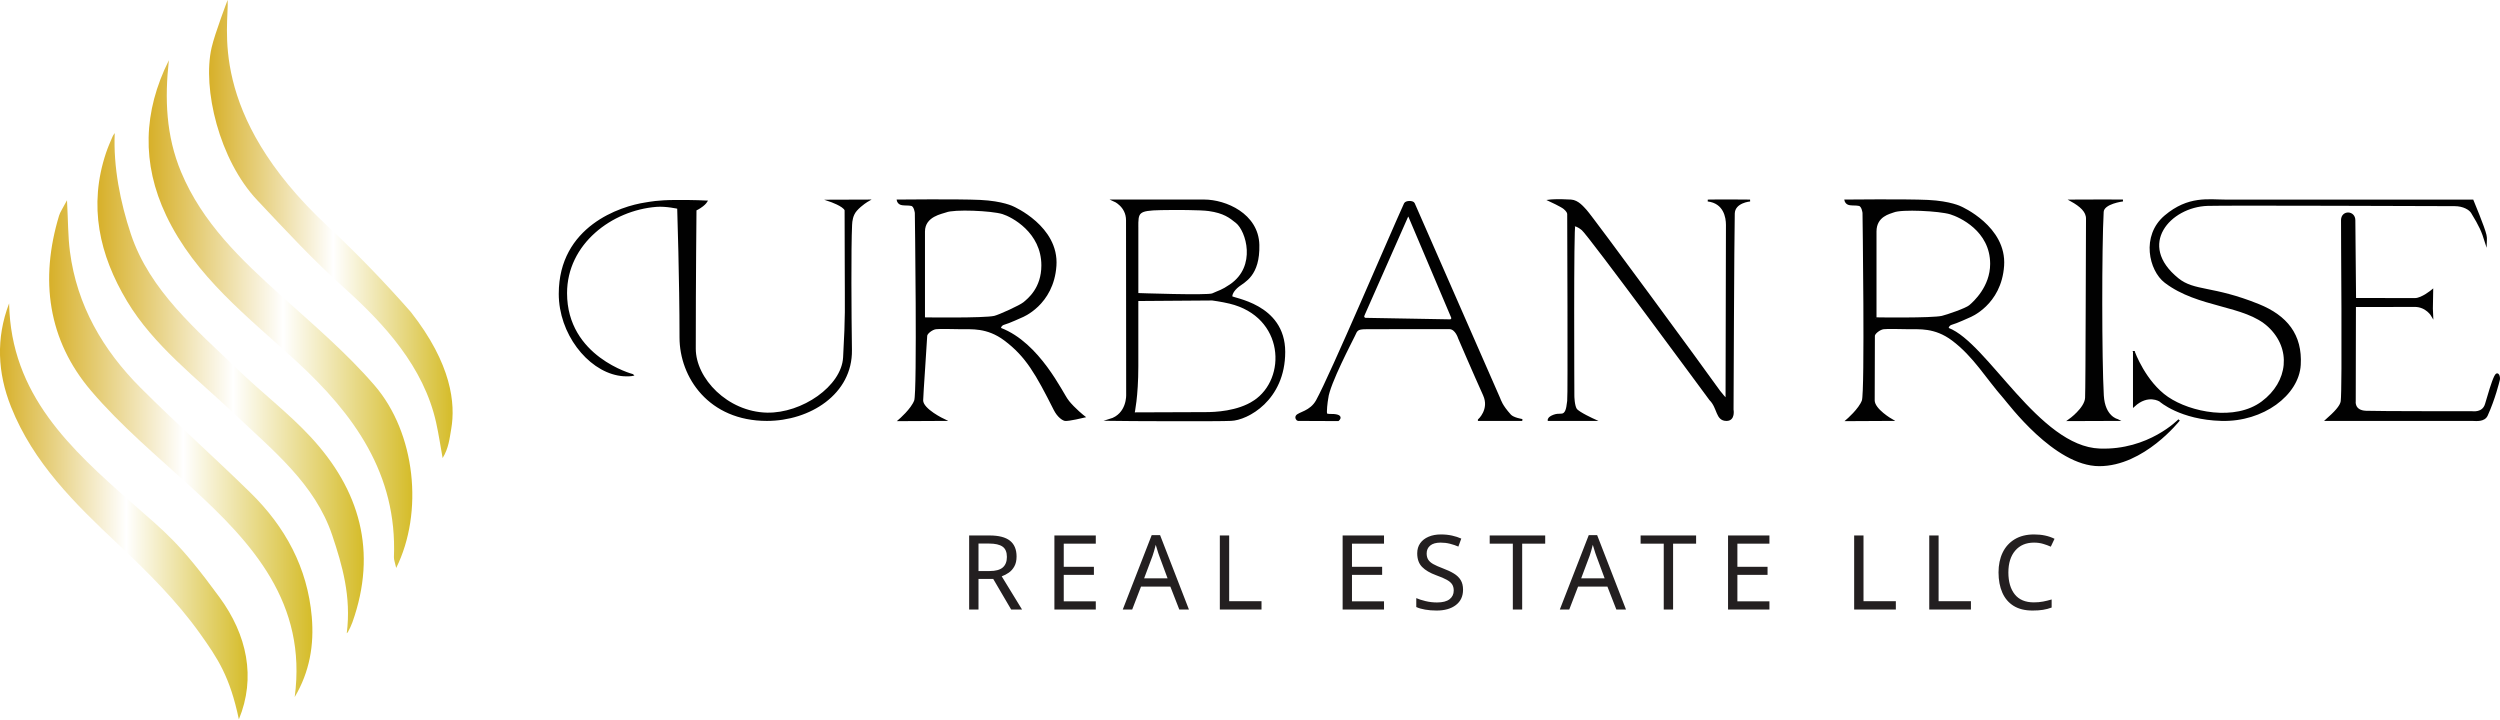
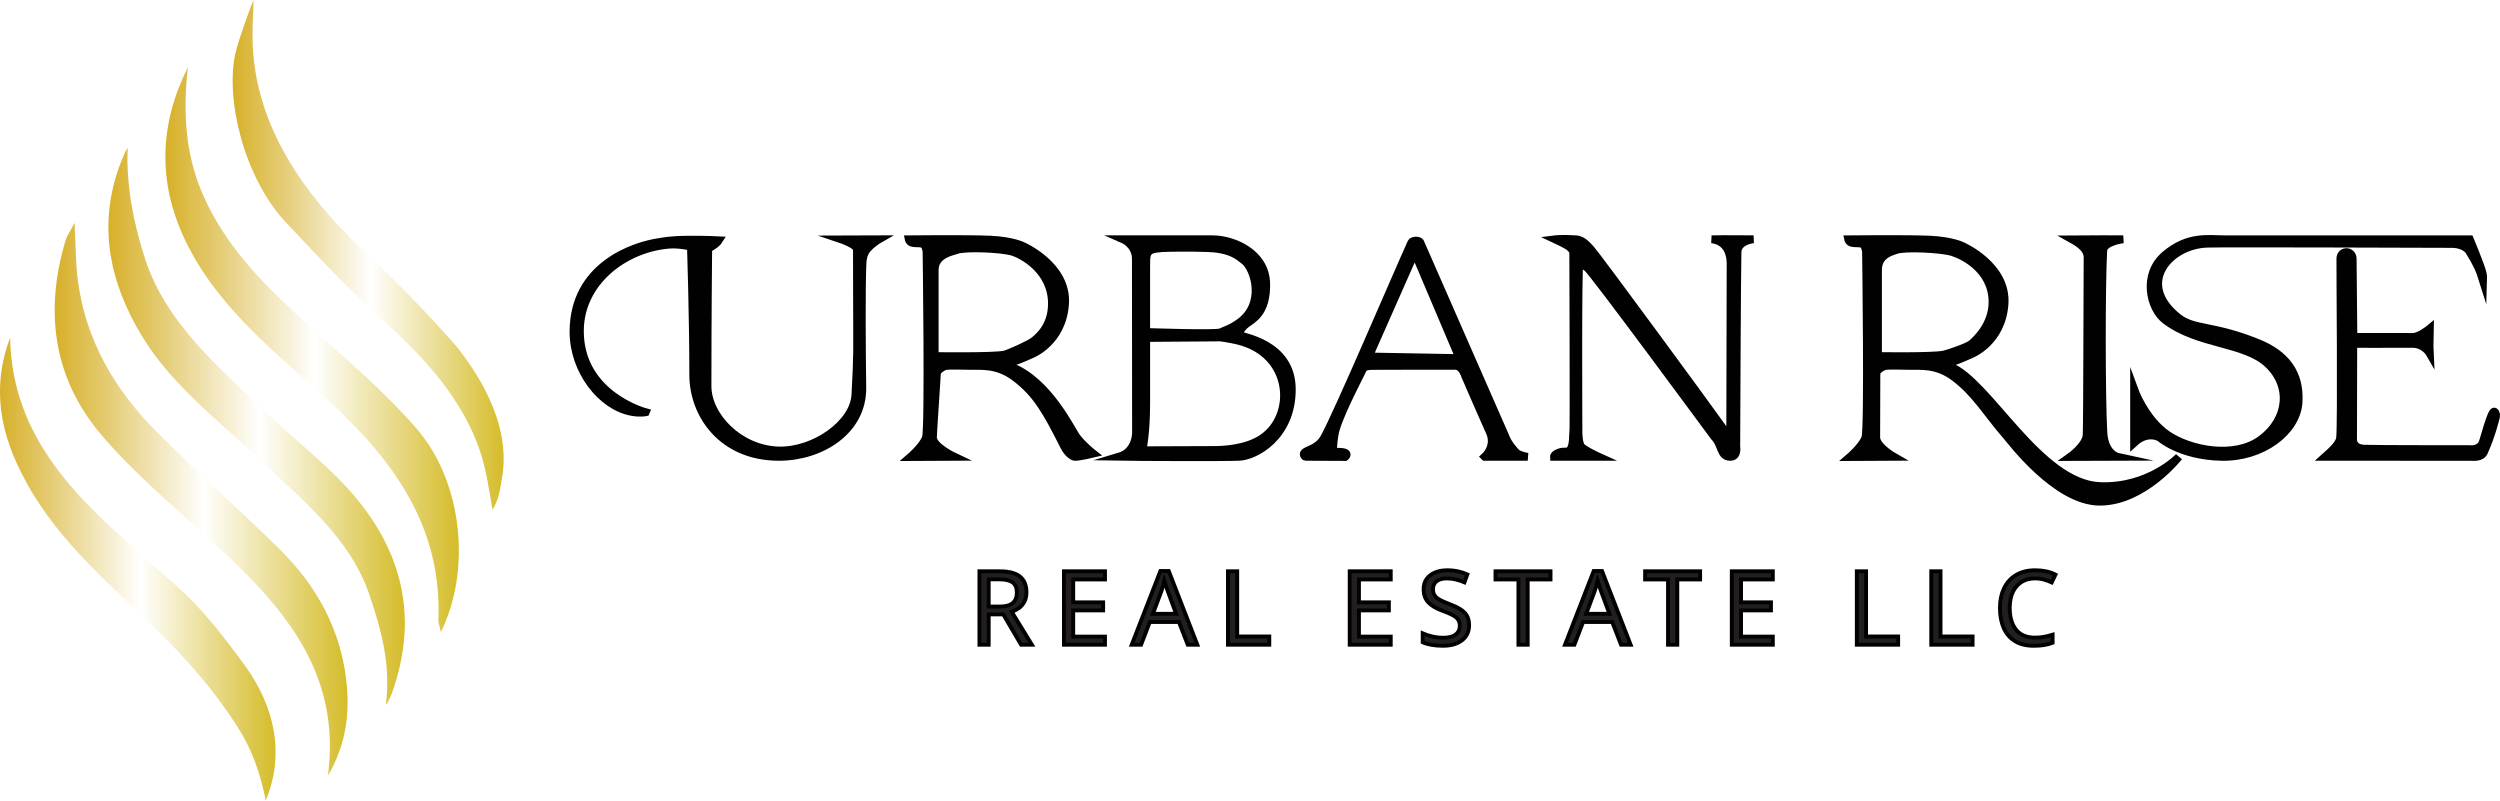
- <svg xmlns="http://www.w3.org/2000/svg" xmlns:xlink="http://www.w3.org/1999/xlink" id="Layer_2" data-name="Layer 2" viewBox="0 0 1328.88 382.36">
+ <svg xmlns="http://www.w3.org/2000/svg" xmlns:xlink="http://www.w3.org/1999/xlink" id="Layer_2" data-name="Layer 2" viewBox="0 0 1922.51 615.53">
  <defs>
    <style>
      .cls-1 {
        fill: url(#linear-gradient);
      }

      .cls-1, .cls-2, .cls-3, .cls-4, .cls-5 {
        stroke-width: 0px;
      }

+       .cls-6 {
+         fill: #231f20;
+         font-family: CalifornianFB-Reg, 'Californian FB';
+         font-size: 79.07px;
+         letter-spacing: .2em;
+         stroke-width: 3px;
+       }
+ 
+       .cls-6, .cls-7 {
+         stroke: #010101;
+         stroke-miterlimit: 10;
+       }
+ 
      .cls-2 {
        fill: url(#linear-gradient-5);
-       }
- 
-       .cls-6 {
-         fill: #010101;
-         stroke: #010101;
-         stroke-miterlimit: 10;
      }

      .cls-3 {
        fill: url(#linear-gradient-2);
      }

      .cls-4 {
        fill: url(#linear-gradient-3);
      }

      .cls-7 {
-         fill: #231f20;
-         font-family: CalifornianFB-Reg, 'Californian FB';
-         font-size: 55.13px;
-         letter-spacing: .2em;
+         fill: #010101;
+         stroke-width: 6px;
      }

      .cls-5 {
        fill: url(#linear-gradient-4);
      }
    </style>
-     <linearGradient id="linear-gradient" x1="51.78" y1="203.69" x2="193.37" y2="203.69" gradientUnits="userSpaceOnUse">
+     <linearGradient id="linear-gradient" x1="83.35" y1="327.91" x2="311.29" y2="327.91" gradientUnits="userSpaceOnUse">
      <stop offset="0" stop-color="#d7b029" />
      <stop offset=".19" stop-color="#e5cd77" />
      <stop offset=".51" stop-color="#fff" />
      <stop offset="1" stop-color="#d5bc29" />
    </linearGradient>
-     <linearGradient id="linear-gradient-2" x1="79" y1="166.97" x2="219.18" y2="166.97" xlink:href="#linear-gradient" />
-     <linearGradient id="linear-gradient-3" x1="26.13" y1="238.46" x2="166.05" y2="238.46" xlink:href="#linear-gradient" />
-     <linearGradient id="linear-gradient-4" x1="0" y1="271.83" x2="131.63" y2="271.83" xlink:href="#linear-gradient" />
-     <linearGradient id="linear-gradient-5" x1="111.14" y1="121.74" x2="240.6" y2="121.74" xlink:href="#linear-gradient" />
+     <linearGradient id="linear-gradient-2" x1="127.18" y1="268.79" x2="352.84" y2="268.79" xlink:href="#linear-gradient" />
+     <linearGradient id="linear-gradient-3" x1="42.06" y1="383.89" x2="267.31" y2="383.89" xlink:href="#linear-gradient" />
+     <linearGradient id="linear-gradient-4" x1="0" y1="437.6" x2="211.91" y2="437.6" xlink:href="#linear-gradient" />
+     <linearGradient id="linear-gradient-5" x1="178.92" y1="195.99" x2="387.32" y2="195.99" xlink:href="#linear-gradient" />
  </defs>
  <g id="Layer_1-2" data-name="Layer 1">
    <g>
-       <path class="cls-1" d="m60.99,70.74c-.8,17.94,2.95,36.78,8.57,53.68,10,30.07,34.95,50.94,57.12,72.27,12.54,12.07,26.51,22.74,38.33,35.44,26.32,28.29,35.65,61.06,22.32,98.63-.63,1.78-1.48,3.49-2.36,5.15-.3.57-1.04.92-.64.59,2.43-19.38-2.36-35.96-7.73-51.97-9.14-27.26-31.39-44.98-51.99-64.52-19.99-18.96-42.93-36.32-57.04-59.85-14.82-24.71-20.66-50.78-11.18-78.99.96-2.86,2.18-5.65,3.38-8.43.43-.99,1.13-1.86,1.23-2.02Z" />
-       <path class="cls-3" d="m89.77,32.04c-2.28,20.38-1.52,40.15,6.46,59.31,11.29,27.09,31.8,46.55,53.01,65.66,17.12,15.42,34.88,30.48,49.86,47.86,21.89,25.39,26.11,67.55,11.5,97.02-.61-2.81-1.27-4.3-1.21-5.76,1.79-44.23-21.17-75.91-51.86-104.11-25.59-23.51-53.71-44.92-69.19-77.49-13.15-27.68-12.21-55.23,1.42-82.49Z" />
-       <path class="cls-4" d="m156.65,370.49c6.62-49.88-22.22-81.59-55.07-111.56-18.16-16.57-37.23-32.52-53.1-51.13-23.09-27.06-27.35-59.2-17.08-93.18.59-1.95,1.87-3.69,4.22-8.18.59,11.1.51,19.26,1.55,27.27,3.71,28.65,17.54,52.38,37.58,72.44,19.02,19.04,39.18,36.94,58.4,55.78,18.46,18.09,30.28,39.76,32.57,65.95,1.31,14.98-1.14,29.26-9.06,42.62Z" />
-       <path class="cls-5" d="m4.85,161.3c.93,48.6,32.74,77.34,65.35,106.11,17.8,15.7,24.94,20.63,46.53,50.15,14.6,19.96,19.39,42.61,10.24,64.8-4.77-22.75-11.23-32.37-20.72-45.68-12.4-17.4-27.96-32.83-43.63-47.55-22.82-21.44-44.93-43.14-56.76-72.91-7.16-18.01-8.09-36.39-1.03-54.92Z" />
-       <path class="cls-2" d="m121.01,0c.92,13.4-11.36,60.04,52.97,120.07,15.54,14.5,30.38,29.81,44.38,45.76,21.85,27.8,23.78,48.86,21.49,62.14-.87,5.06-1.36,10.27-4.57,15.52-1.15-6.33-2.08-12.7-3.48-18.97-6.59-29.48-27.41-52.24-48.79-71.45-17.2-15.46-30.41-29.85-46.25-46.63-20.27-21.47-29.27-59.41-24.28-81.12,1.75-7.62,8.51-25.31,8.51-25.31Z" />
+       <path class="cls-1" d="m98.19,113.88c-1.29,28.89,4.75,59.22,13.8,86.42,16.1,48.4,56.27,82.01,91.95,116.35,20.19,19.43,42.68,36.6,61.71,57.05,42.37,45.54,57.39,98.3,35.93,158.78-1.01,2.86-2.38,5.61-3.8,8.3-.49.92-1.67,1.48-1.03.94,3.91-31.2-3.81-57.9-12.45-83.66-14.72-43.89-50.53-72.41-83.7-103.87-32.19-30.52-69.11-58.48-91.82-96.34-23.86-39.78-33.26-81.75-18-127.15,1.55-4.61,3.52-9.09,5.44-13.57.68-1.59,1.82-2.99,1.97-3.24Z" />
+       <path class="cls-3" d="m144.52,51.59c-3.66,32.81-2.45,64.64,10.41,95.48,18.18,43.61,51.19,74.94,85.34,105.7,27.56,24.83,56.15,49.07,80.27,77.04,35.24,40.87,42.03,108.75,18.51,156.19-.99-4.52-2.05-6.92-1.95-9.27,2.89-71.2-34.08-122.2-83.48-167.6-41.19-37.85-86.47-72.32-111.38-124.75-21.17-44.57-19.66-88.92,2.28-132.79Z" />
+       <path class="cls-4" d="m252.18,596.43c10.66-80.29-35.77-131.35-88.66-179.6-29.24-26.67-59.93-52.35-85.49-82.31-37.16-43.57-44.03-95.31-27.49-150.01.95-3.14,3.02-5.94,6.79-13.17.95,17.88.82,31.01,2.49,43.91,5.97,46.12,28.24,84.33,60.5,116.61,30.62,30.65,63.07,59.46,94.02,89.79,29.71,29.12,48.74,64.01,52.43,106.17,2.11,24.12-1.84,47.1-14.59,68.6Z" />
+       <path class="cls-5" d="m7.8,259.67c1.5,78.24,52.71,124.5,105.21,170.82,28.65,25.28,40.15,33.22,74.91,80.74,23.51,32.14,31.21,68.59,16.48,104.31-7.68-36.63-18.08-52.11-33.35-73.53-19.96-28.01-45.02-52.85-70.24-76.55-36.74-34.52-72.33-69.45-91.37-117.37-11.52-29-13.02-58.59-1.65-88.41Z" />
+       <path class="cls-2" d="m194.8,0c1.48,21.57-18.28,96.66,85.28,193.29,25.02,23.34,48.91,47.99,71.45,73.66,35.18,44.75,38.28,78.66,34.6,100.04-1.41,8.15-2.19,16.53-7.35,24.99-1.85-10.18-3.35-20.44-5.61-30.53-10.61-47.46-44.12-84.09-78.54-115.03-27.69-24.89-48.96-48.06-74.45-75.06-32.63-34.56-47.12-95.64-39.09-130.59,2.82-12.27,13.71-40.75,13.71-40.75Z" />
    </g>
-     <text class="cls-7" transform="translate(509.81 323.99)">
+     <text class="cls-6" transform="translate(745.52 495.8)">
      <tspan x="0" y="0">REAL ESTATE LLC</tspan>
    </text>
    <g>
-       <path class="cls-6" d="m336.22,199.32s-35.3-9.26-35.3-43.5c0-26.44,24.08-44.51,47.98-46.36,5.21-.4,11.56,1.06,11.56,1.06,0,0,1.24,38.2,1.24,68.84,0,21.08,15.41,43.88,45.95,43.88,22.65,0,45.03-14.05,44.7-37.16-.27-19.14-.5-53.99.08-66.56.09-2.02.41-5.26,2.66-7.82,2.71-3.08,6.3-5.12,6.3-5.12l-20.31.07s7.52,2.54,8.37,5.04c0,6.37.06,18.12.07,27.98.02,27.05.43,26.12-.87,50.3-.84,15.66-22.2,30.28-40.99,29.87-21.16-.46-38.32-18.37-38.32-34.54,0-36.85.38-73.78.38-73.78,0,0,1.78-.78,3.69-2.27,1.44-1.12,2.08-2.16,2.08-2.16,0,0-6.36-.36-16.62-.29-9.5.06-13.35.95-15.62,1.29-13.24,1.96-45.74,12.52-45.74,48.1,0,20.92,14.95,39.89,31.02,42.92,4.71.89,7.7.22,7.7.22Z" />
-       <path class="cls-6" d="m567.5,212.97c-2.97-3.78-15.08-30.38-35.72-38.24-.45-.18-.06-2.13,2.03-2.65,2.11-.51,9.29-3.8,9.29-3.8,0,0,16.52-6.34,17.95-27,1.44-20.66-22.57-31.1-22.57-31.1,0,0-5.4-2.83-17.44-3.41-12.02-.55-43.84-.2-43.84-.2,0,0,.34,1.78,2.47,2.03,2.25.26,2.92,0,4.81.37,1.89.37,2.3,4.19,2.3,4.19,0,0,1.33,95.17-.35,99.83-1.68,4.64-8.37,10.37-8.37,10.37l23.76-.12s-11.61-5.45-11.61-10.41c0-2.38,2.15-32.83,2.15-34.3s3.04-3.8,5.15-4.04c2.22-.23,7.53-.1,13.11,0,5.6.12,14.03-.98,23.51,6.09,11.59,8.68,16.86,18.14,26.4,37.03,2.01,4.02,4.64,5.47,5.58,5.63,1.76.29,10.11-1.72,10.11-1.72,0,0-5.09-3.93-8.74-8.54Zm-76.33-43.78v-46.12c0-8.53,9.81-9.89,11.58-10.63,4.3-1.8,24.41-.94,30.26.88,4.94,1.53,21.03,9.85,21.03,27.76,0,12.33-7.44,18.05-9.7,19.95-2.01,1.69-13.21,6.77-15.73,7.36-5.43,1.27-37.43.8-37.43.8Z" />
-       <path class="cls-6" d="m1116.06,238.93c-32.62-1.21-59.9-56.35-80.54-64.2-.45-.18-.06-2.13,2.03-2.65,2.11-.51,9.29-3.8,9.29-3.8,0,0,16.52-6.34,17.95-27s-22.57-31.1-22.57-31.1c0,0-5.4-2.83-17.44-3.41-12.02-.55-43.84-.2-43.84-.2,0,0,.34,1.78,2.47,2.03,2.25.26,2.92,0,4.81.37,1.89.37,2.3,4.19,2.3,4.19,0,0,1.33,95.17-.35,99.83-1.68,4.64-8.37,10.37-8.37,10.37l23.76-.12s-9.56-5.45-9.56-10.41c0-2.38.1-32.83.1-34.3s3.04-3.8,5.15-4.04c2.22-.23,7.53-.1,13.11,0,5.6.12,14.03-.98,23.51,6.09,11.59,8.68,18.22,20.38,27.5,30.86,2.42,2.73,26.93,35.85,50.5,35.85s42.41-24.05,42.41-24.05c0,0-15.96,16.67-42.23,15.69Zm-119.1-69.74v-46.12c0-8.53,7.76-9.89,9.53-10.63,4.3-1.8,24.47-.8,30.32,1.01,4.94,1.53,21.56,8.91,21.56,26.82,0,12.33-9.06,20.48-11.32,22.37-2.01,1.69-12.19,5.15-14.71,5.74-5.43,1.27-35.38.8-35.38.8Z" />
-       <path class="cls-6" d="m654.55,157.78c-.1-1.19.66-3.36,3.67-5.77,3-2.4,11.1-5.58,10.69-21.85-.39-16.27-17.56-23.59-28.8-23.59h-47.88s6.81,2.93,6.81,10.5.08,92.73.08,92.73c0,0,.51,10.55-9.23,13.42,7.69.14,58.74.35,64.42,0,8.58-.23,28.35-10.71,28.35-36.15s-28-28.11-28.11-29.3Zm-49.97-36.66c-.04-8.41,0-9.69,12.57-9.93,7.47-.14,20.92-.14,25.48.51,8.04,1.15,11.14,3.63,14.65,6.44,5.54,4.45,11.39,23.5-3.23,33.45-4.55,3.1-5.84,3.14-9.52,4.83-2.53,1.16-39.94-.16-39.94-.16,0,0,0-33.26,0-35.14Zm62.04,92.27c-8.7,5.71-20.81,6.17-25.75,6.17-4.6,0-38.28.14-38.28.14,0,0,1.99-8.8,1.99-25.03v-35.16l39.79-.29s4.92.64,9.28,1.69c29.68,7.14,31.12,40.56,12.97,52.49Z" />
-       <path class="cls-6" d="m786.08,223.24h23.08s-4.82-.74-6.42-2.52c-4.71-5.23-5.24-7.67-5.89-9.14-.65-1.47-45.34-103.4-45.34-103.4-.57-1.21-4.16-1.11-4.72.1-7.32,16-39.18,90.94-46.79,104.71-3.35,6.07-9.63,6.41-10.76,8.22-.59.94.4,2.03.69,2.03s21.36.09,21.36.09c0,0,3.68-2.98-4.77-2.82-.69.01-1.28-.11-1.53-.51-.47-.76.19-6.51.56-8.34.76-7.55,13.03-30.75,14.2-33.28,1.33-2.89,1.5-3.88,6.4-3.88,4.53,0,40.93-.14,44.4-.04,3.47.12,5.01,5.27,5.01,5.27,0,0,8.49,19.72,13.25,30.22,3.51,7.73-2.73,13.28-2.73,13.28Zm-61.33-55.57l23.27-52.64c.21-.48.88-.48,1.09,0l22.73,53.62c.33.75-.22,1.6-1.04,1.6l-44.87-.8c-.92,0-1.54-.94-1.17-1.78Z" />
-       <path class="cls-6" d="m833.57,212.85c.35-1.54-.02-98.99-.02-98.99,0-.88-.56-1.86-2.04-3.12s-7.75-4.16-7.75-4.16c0,0,3.59-.46,11.32,0,3.66.22,6.43,3.78,7.87,5.29,3.01,3.15,65.5,88.34,68.65,92.97,3.16,4.63,6.08,7.58,6.12,7.62,0,0,.21-89.08.21-92.96s-1.22-11.83-10.14-12.91c5.48-.17,22.46,0,22.46,0,0,0-8.47.69-8.63,6.92-.3,12.09-.65,104.23-.65,104.23,0,0,1.05,5.51-3.23,5.51-5.47,0-4.22-6.43-8.69-10.9-1.36-1.79-64.72-87.95-67.93-90.39-.84-.64-2.07-1.74-4.23-2.3-.97-.26-.53,90.94-.53,90.94,0,0,.09,5.03,1.35,6.95,1.26,1.91,9.68,5.71,9.68,5.71h-24.23s-.12-1.29,2.87-2.37c2.7-.97,4.05.06,5.48-1.08,1.74-1.4,1.77-5.62,2.07-6.94Z" />
-       <path class="cls-6" d="m1125.49,223.24l-25.62.09s8.65-6.11,8.96-11.82c.31-5.71.41-91.19.49-95.18.09-3.99-3.38-6.99-8.37-9.76,8.39-.11,27.49,0,27.49,0,0,0-10.46,1.27-10.72,6.02-1.03,18.57-1.01,78.63.07,97.63.65,11.49,7.68,13.01,7.68,13.01Z" />
-       <path class="cls-6" d="m1134.28,187.06s5.8,16.09,17.87,24.33c12.07,8.23,35.99,13.11,50.36,2.4,14.36-10.7,16.15-28.55,3.49-40.38-12.67-11.83-37.37-10.04-55.03-23.51-8.2-6.26-12.45-24.46-.05-34.96,12.4-10.5,23.11-8.35,32-8.35h131.4s6.14,14.74,6.87,18.32c.41,2.02.17,2.19.14,3.69-1.75-5.64-3.1-8.67-7.39-15.67-1.07-1.75-4.37-3.85-9.22-3.85-7.95,0-120.76-.47-131.24-.14-20.12.62-38.45,21.1-15.86,39.35,8.75,7.07,18.47,3.94,42.87,13.8,14.93,6.03,22.9,16.02,21.98,31.83-.92,15.81-19.61,29.9-41.58,29.32-21.97-.58-32.69-10.2-32.69-10.2,0,0-6.39-4.23-13.91,2.7v-28.68Z" />
-       <path class="cls-6" d="m1328.32,201.82c-.32,1.25-2.46,10.12-6.44,18.89-1.45,3.19-5.83,2.55-7.22,2.55-13.96-.02-39.16-.02-77.98-.02,4.35-3.85,7.68-7.24,8.03-9.91.91-6.96.06-92.63.17-96.45.13-4.7,6.61-4.51,6.61.21,0,5.53.38,41.81.38,41.81,0,0,23.1.04,31.84.04,3.7,0,9.16-4.56,9.16-4.56l-.17,9.7.17,3.78s-3.02-5.3-9.49-5.22c-6.48.09-31.58.03-31.58.03l-.1,50.52s-.87,5.39,5.96,5.66c6.83.27,55.57.22,56.14.22.56,0,6.1.95,7.62-4.26,1.52-5.21,3.43-11.78,4.88-14.7,1.45-2.91,2.34.45,2.02,1.7Z" />
+       <path class="cls-7" d="m496.57,317.01s-50.63-13.28-50.63-62.38c0-37.92,34.54-63.83,68.81-66.49,7.47-.58,16.58,1.52,16.58,1.52,0,0,1.78,54.79,1.78,98.73,0,30.24,22.1,62.93,65.9,62.93,32.49,0,64.58-20.15,64.11-53.29-.39-27.45-.72-77.43.12-95.47.13-2.9.59-7.54,3.82-11.21,3.89-4.41,9.04-7.35,9.04-7.35l-29.13.1s10.78,3.64,12,7.23c0,9.14.08,25.98.09,40.13.03,38.79.62,37.47-1.24,72.13-1.21,22.45-31.84,43.43-58.79,42.84-30.35-.67-54.96-26.35-54.96-49.53,0-52.85.55-105.81.55-105.81,0,0,2.55-1.12,5.29-3.25,2.06-1.61,2.98-3.1,2.98-3.1,0,0-9.12-.51-23.84-.42-13.63.09-19.15,1.36-22.41,1.85-18.99,2.81-65.61,17.96-65.61,68.99,0,30.01,21.43,57.21,44.49,61.55,6.75,1.27,11.04.32,11.04.32Z" />
+       <path class="cls-7" d="m828.26,336.59c-4.27-5.41-21.63-43.58-51.23-54.85-.65-.26-.09-3.06,2.91-3.8,3.03-.74,13.33-5.44,13.33-5.44,0,0,23.69-9.09,25.75-38.72,2.06-29.63-32.37-44.61-32.37-44.61,0,0-7.74-4.06-25.01-4.88-17.24-.79-62.88-.29-62.88-.29,0,0,.48,2.55,3.55,2.91,3.22.37,4.19,0,6.9.53,2.7.53,3.3,6,3.3,6,0,0,1.91,136.5-.5,143.18-2.41,6.65-12.01,14.87-12.01,14.87l34.07-.18s-16.65-7.81-16.65-14.93c0-3.41,3.09-47.08,3.09-49.2s4.35-5.44,7.39-5.8c3.18-.32,10.8-.15,18.8,0,8.03.18,20.13-1.41,33.72,8.74,16.62,12.45,24.19,26.01,37.87,53.11,2.88,5.77,6.65,7.84,8,8.08,2.53.41,14.51-2.47,14.51-2.47,0,0-7.3-5.63-12.53-12.25Zm-109.47-62.79v-66.15c0-12.24,14.07-14.18,16.61-15.24,6.17-2.58,35-1.35,43.4,1.26,7.09,2.2,30.15,14.13,30.15,39.82,0,17.68-10.68,25.89-13.92,28.61-2.88,2.42-18.95,9.71-22.56,10.55-7.79,1.82-53.69,1.15-53.69,1.15Z" />
+       <path class="cls-7" d="m1614.99,373.82c-46.78-1.74-85.9-80.81-115.5-92.08-.65-.26-.09-3.06,2.91-3.8,3.03-.74,13.33-5.44,13.33-5.44,0,0,23.69-9.09,25.75-38.72s-32.37-44.61-32.37-44.61c0,0-7.74-4.06-25.01-4.88-17.24-.79-62.88-.29-62.88-.29,0,0,.48,2.55,3.55,2.91,3.22.37,4.19,0,6.9.53,2.7.53,3.3,6,3.3,6,0,0,1.91,136.5-.5,143.18-2.41,6.65-12.01,14.87-12.01,14.87l34.07-.18s-13.71-7.81-13.71-14.93c0-3.41.15-47.08.15-49.2s4.35-5.44,7.39-5.8c3.18-.32,10.8-.15,18.8,0,8.03.18,20.13-1.41,33.72,8.74,16.62,12.45,26.13,29.23,39.44,44.26,3.47,3.92,38.63,51.42,72.42,51.42s60.82-34.49,60.82-34.49c0,0-22.89,23.91-60.57,22.51Zm-170.81-100.02v-66.15c0-12.24,11.13-14.18,13.67-15.24,6.17-2.58,35.09-1.15,43.48,1.45,7.09,2.2,30.93,12.78,30.93,38.46,0,17.68-13,29.37-16.24,32.09-2.88,2.42-17.49,7.39-21.1,8.23-7.79,1.82-50.74,1.15-50.74,1.15Z" />
+       <path class="cls-7" d="m953.1,257.44c-.15-1.71.94-4.83,5.27-8.27,4.3-3.44,15.92-8,15.33-31.34-.56-23.33-25.19-33.84-41.31-33.84h-68.68s9.77,4.21,9.77,15.07.12,133,.12,133c0,0,.74,15.12-13.24,19.24,11.03.21,84.24.5,92.39,0,12.3-.32,40.66-15.36,40.66-51.85s-40.16-40.31-40.31-42.02Zm-71.67-52.58c-.05-12.06,0-13.89,18.03-14.24,10.72-.21,30-.2,36.54.74,11.53,1.64,15.97,5.21,21,9.24,7.94,6.38,16.34,33.71-4.64,47.98-6.53,4.44-8.38,4.51-13.66,6.93-3.63,1.66-57.28-.24-57.28-.24,0,0,.01-47.69,0-50.4Zm88.98,132.33c-12.47,8.19-29.84,8.85-36.93,8.85-6.59,0-54.9.2-54.9.2,0,0,2.85-12.62,2.85-35.9v-50.43l57.07-.42s7.06.92,13.31,2.42c42.57,10.24,44.64,58.18,18.6,75.28Z" />
+       <path class="cls-7" d="m1141.74,351.31h33.1s-6.91-1.06-9.21-3.62c-6.76-7.51-7.52-11-8.44-13.11-.93-2.11-65.03-148.3-65.03-148.3-.82-1.74-5.97-1.59-6.77.15-10.5,22.95-56.19,130.43-67.11,150.18-4.81,8.7-13.81,9.19-15.43,11.79-.84,1.35.57,2.91.98,2.91s30.63.13,30.63.13c0,0,5.28-4.27-6.84-4.05-.99.02-1.83-.15-2.19-.73-.67-1.09.28-9.34.81-11.96,1.09-10.83,18.68-44.11,20.36-47.73,1.91-4.15,2.15-5.56,9.18-5.56,6.5,0,58.7-.21,63.67-.06,4.97.18,7.18,7.56,7.18,7.56,0,0,12.18,28.28,19.01,43.34,5.03,11.09-3.91,19.05-3.91,19.05Zm-87.96-79.69l33.37-75.49c.29-.69,1.27-.69,1.57,0l32.59,76.9c.48,1.08-.31,2.3-1.5,2.3l-64.35-1.15c-1.31,0-2.2-1.34-1.68-2.55Z" />
+       <path class="cls-7" d="m1209.86,336.42c.51-2.21-.03-141.98-.03-141.98,0-1.26-.8-2.66-2.93-4.47s-11.12-5.97-11.12-5.97c0,0,5.15-.66,16.24,0,5.25.31,9.23,5.43,11.29,7.58,4.32,4.52,93.93,126.7,98.46,133.34,4.53,6.64,8.72,10.87,8.77,10.92,0,0,.3-127.76.3-133.32s-1.74-16.96-14.55-18.52c7.86-.25,32.22,0,32.22,0,0,0-12.15.98-12.37,9.93-.43,17.33-.94,149.48-.94,149.48,0,0,1.51,7.91-4.64,7.91-7.84,0-6.05-9.22-12.46-15.63-1.95-2.57-92.82-126.14-97.42-129.64-1.21-.92-2.97-2.49-6.07-3.3-1.39-.37-.76,130.42-.76,130.42,0,0,.13,7.22,1.93,9.96,1.8,2.74,13.88,8.2,13.88,8.2h-34.75s-.17-1.85,4.12-3.39c3.87-1.4,5.81.09,7.86-1.55,2.5-2,2.54-8.06,2.98-9.96Z" />
+       <path class="cls-7" d="m1628.53,351.31l-36.74.13s12.41-8.76,12.86-16.95c.45-8.19.58-130.78.71-136.5.12-5.72-4.85-10.03-12.01-13.99,12.03-.16,39.43,0,39.43,0,0,0-14.99,1.82-15.37,8.63-1.48,26.63-1.44,112.76.1,140.02.94,16.48,11.02,18.66,11.02,18.66Z" />
+       <path class="cls-7" d="m1641.13,299.42s8.32,23.08,25.63,34.89c17.31,11.81,51.62,18.8,72.22,3.45,20.6-15.35,23.17-40.94,5-57.91-18.16-16.97-53.6-14.39-78.92-33.72-11.76-8.98-17.86-35.08-.07-50.15,17.79-15.06,33.15-11.97,45.89-11.97h188.45s8.81,21.15,9.85,26.28c.59,2.89.25,3.14.2,5.3-2.51-8.08-4.44-12.43-10.6-22.47-1.54-2.51-6.27-5.52-13.23-5.52-11.4,0-173.19-.67-188.23-.21-28.86.88-55.15,30.26-22.74,56.44,12.56,10.14,26.49,5.66,61.49,19.8,21.42,8.65,32.84,22.97,31.53,45.65-1.32,22.68-28.12,42.88-59.63,42.05-31.51-.83-46.89-14.63-46.89-14.63,0,0-9.17-6.06-19.95,3.87v-41.14Z" />
+       <path class="cls-7" d="m1919.41,320.6c-.46,1.79-3.53,14.52-9.23,27.09-2.07,4.57-8.37,3.65-10.35,3.65-20.02-.02-56.17-.02-111.84-.02,6.24-5.53,11.02-10.39,11.52-14.21,1.3-9.99.09-132.84.24-138.32.19-6.74,9.48-6.47,9.48.3,0,7.93.55,59.96.55,59.96,0,0,33.13.06,45.67.06,5.31,0,13.13-6.54,13.13-6.54l-.25,13.92.25,5.42s-4.33-7.6-13.62-7.48c-9.29.12-45.29.04-45.29.04l-.14,72.45s-1.25,7.73,8.55,8.12c9.79.39,79.7.32,80.51.31.81,0,8.75,1.37,10.93-6.11,2.18-7.47,4.92-16.9,7-21.08,2.08-4.18,3.35.65,2.89,2.44Z" />
    </g>
  </g>
</svg>
